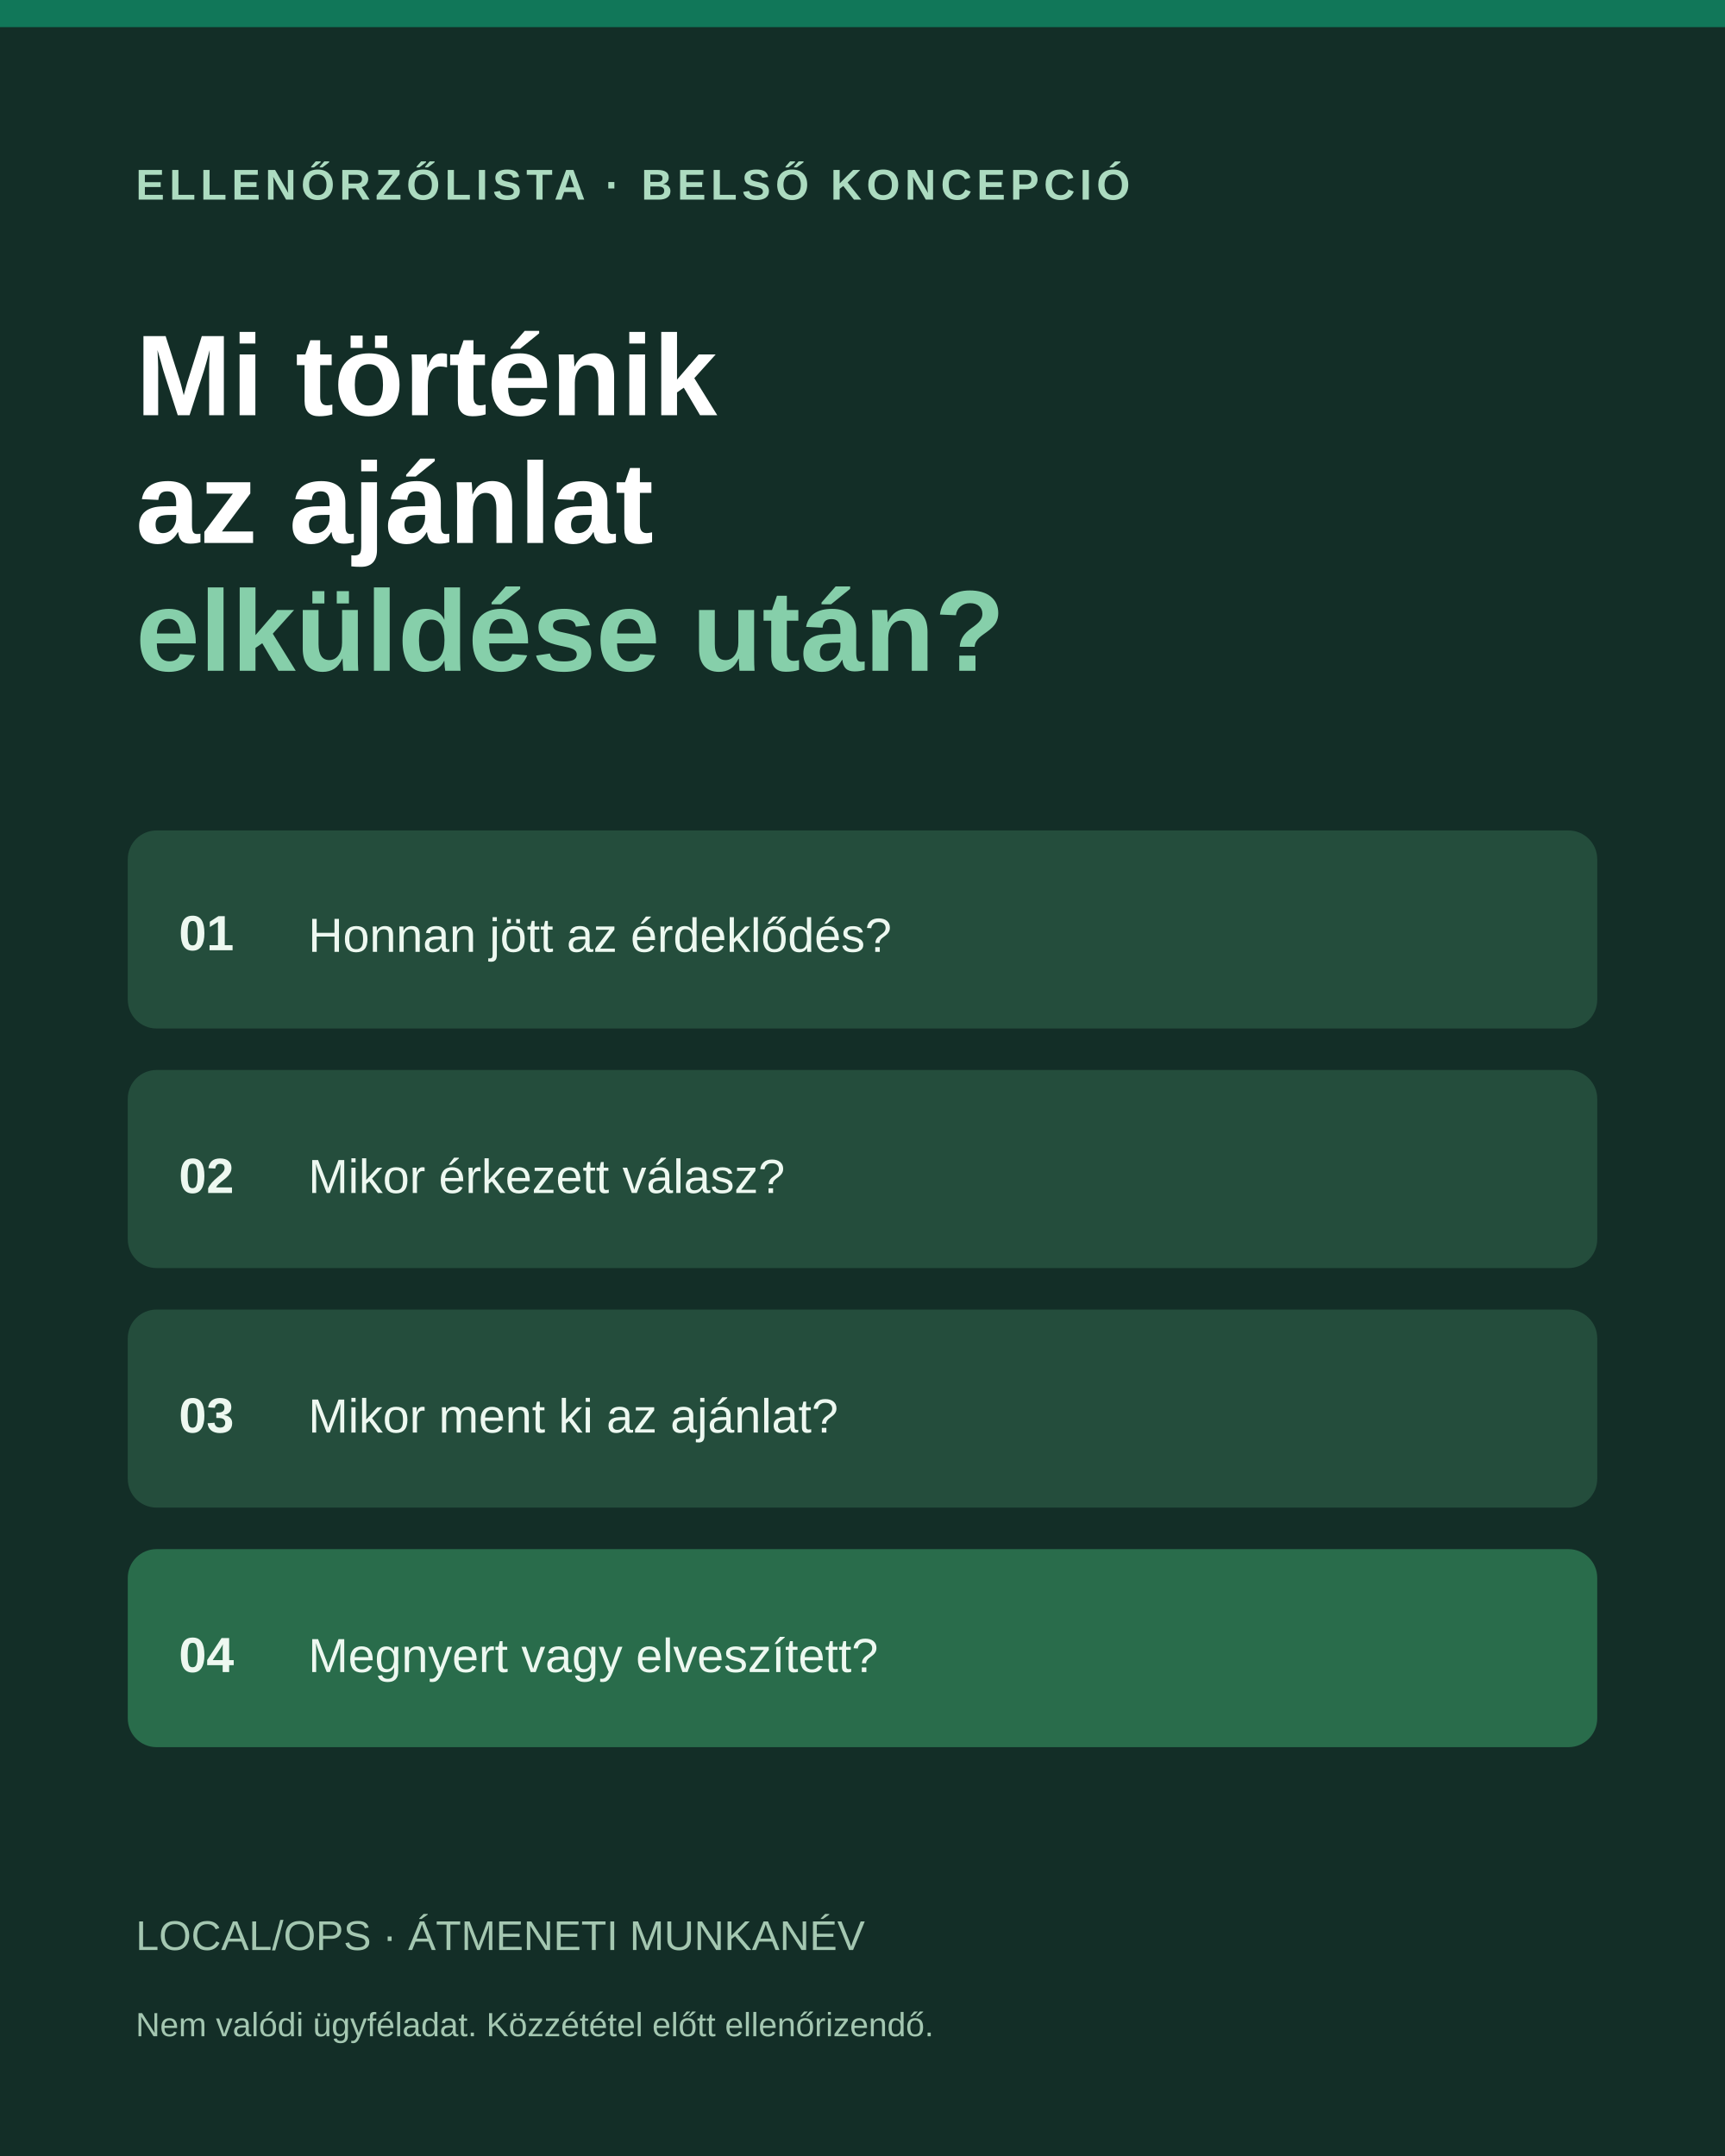
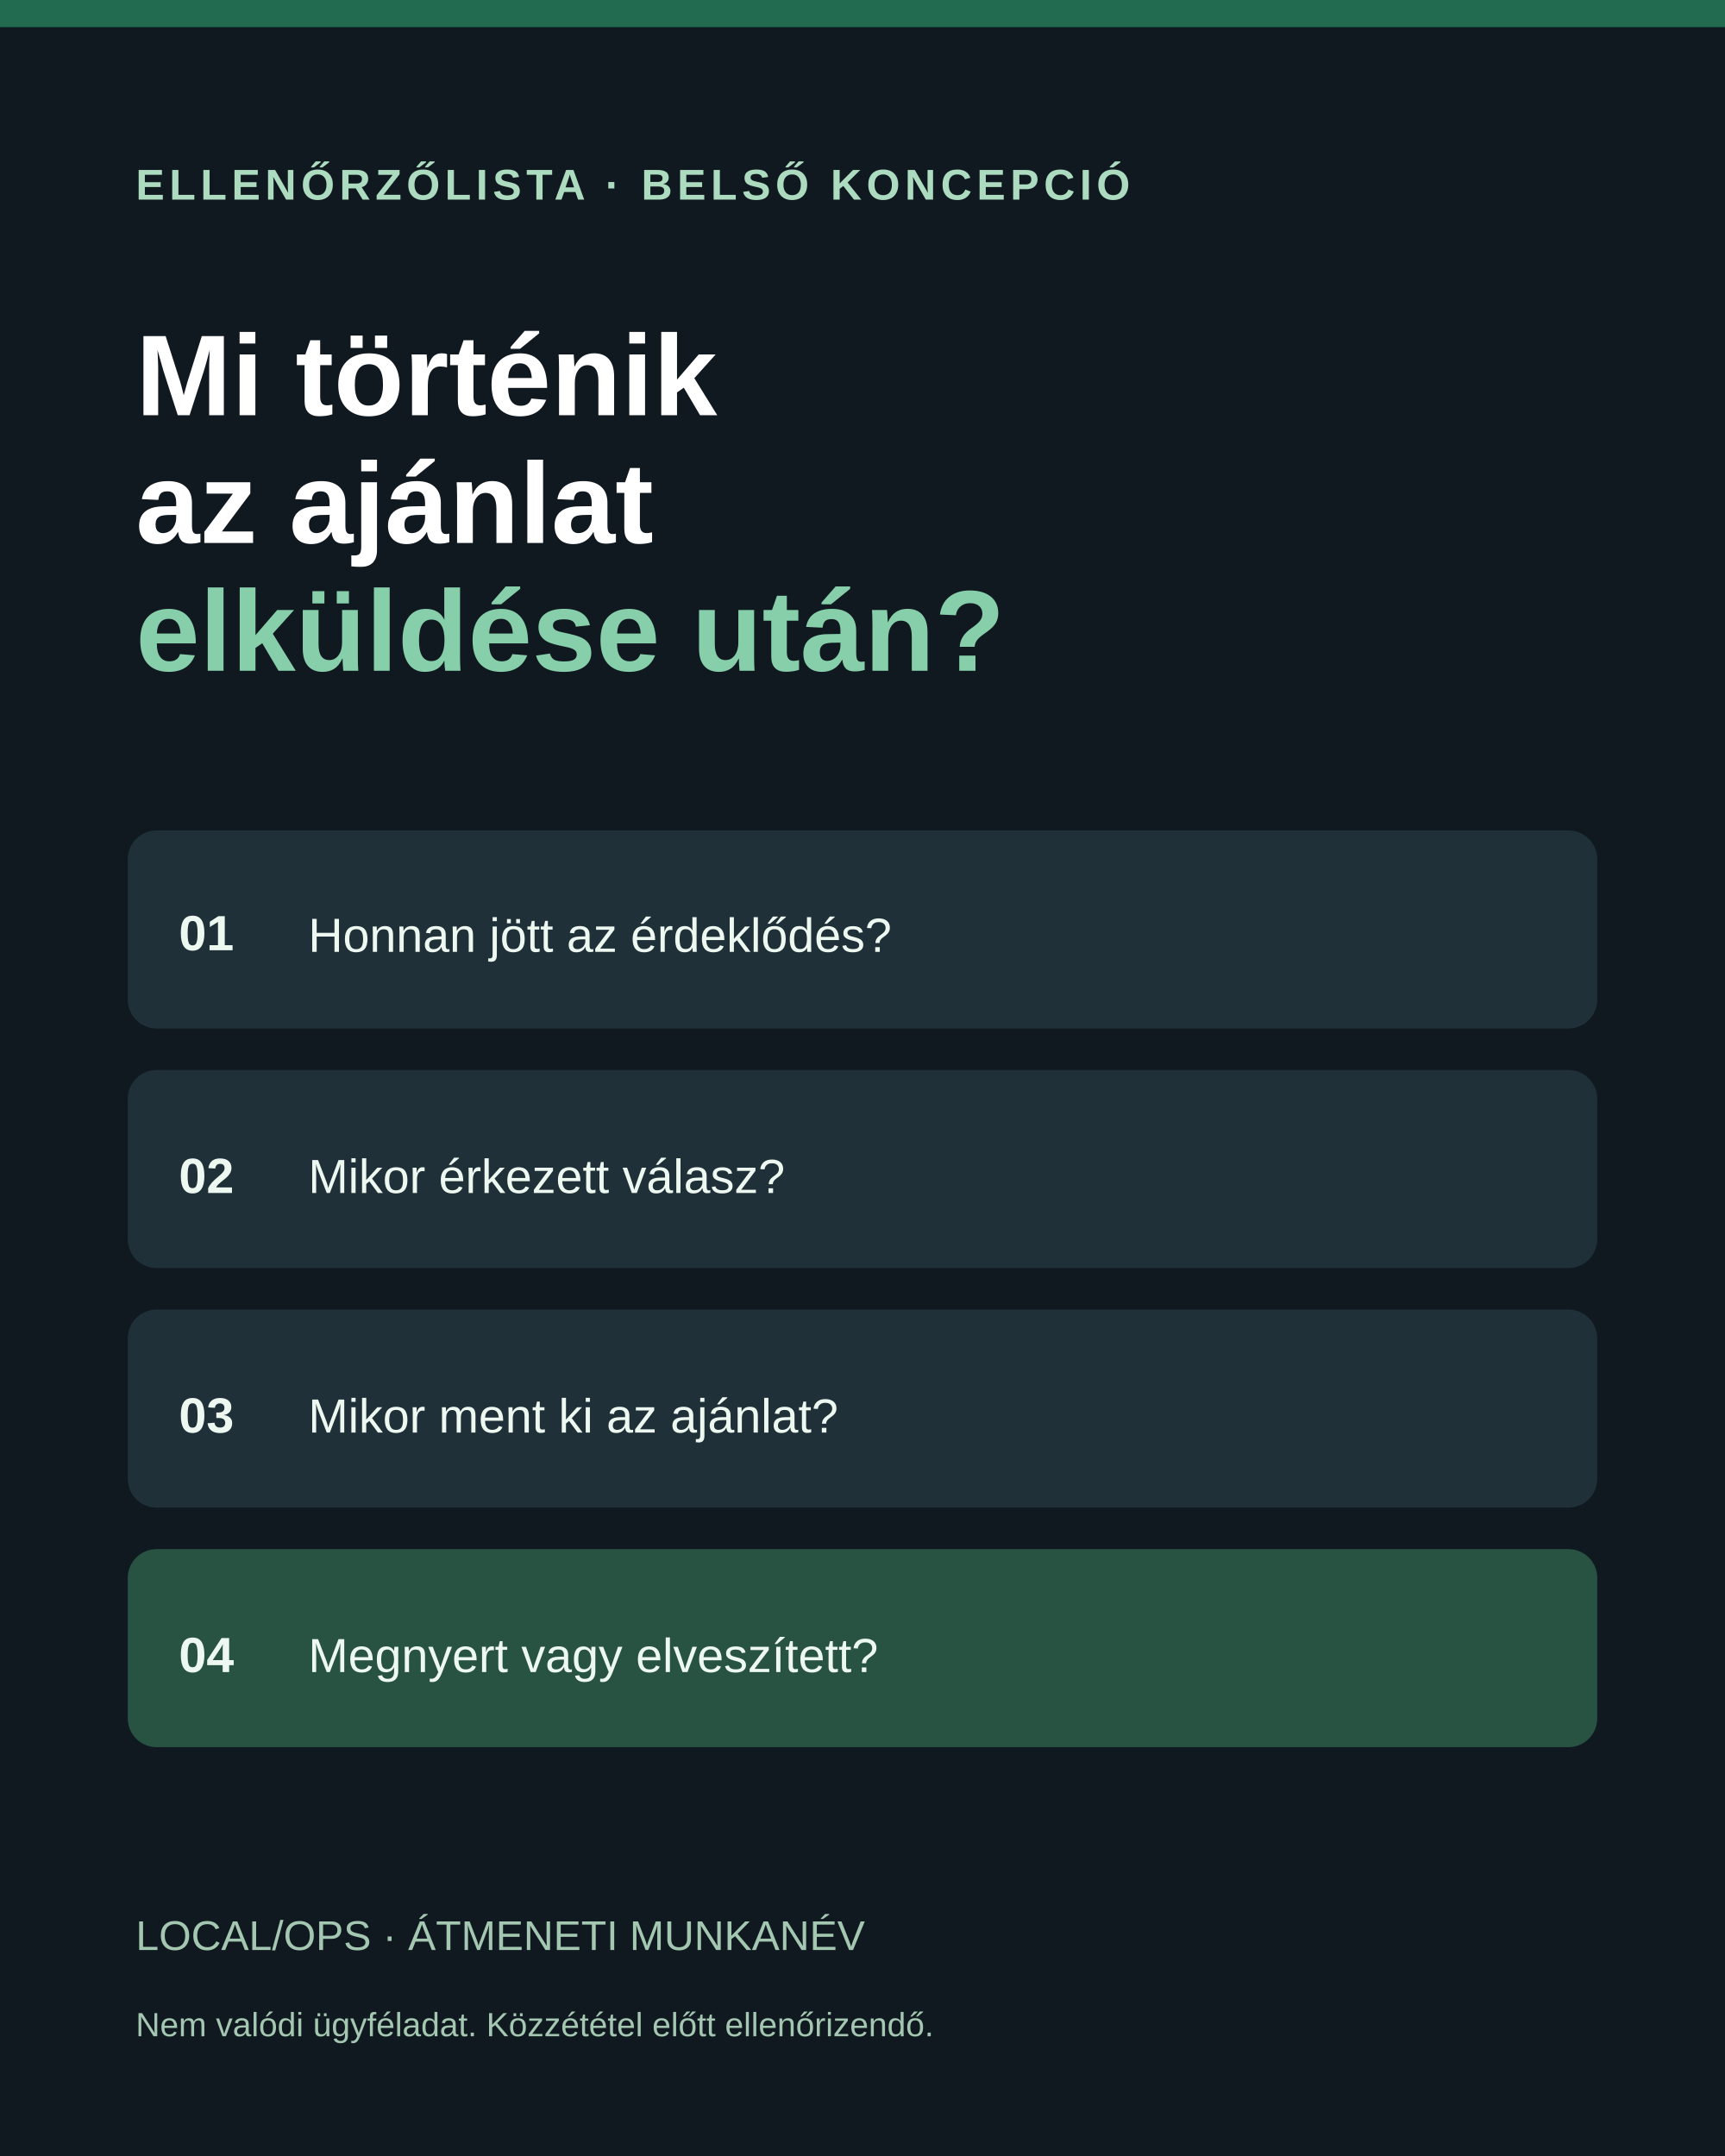
<svg xmlns="http://www.w3.org/2000/svg" width="1080" height="1350" viewBox="0 0 1080 1350" role="img" aria-labelledby="title desc">
-   <rect width="1080" height="1350" fill="#132e27" />
-   <rect x="0" y="0" width="1080" height="17" fill="#117759" />
+   <rect width="1080" height="1350" fill="#101820" />
+   <rect x="0" y="0" width="1080" height="17" fill="#236B50" />
  <text x="85" y="125" fill="#acdbc0" font-family="Arial, sans-serif" font-size="27" font-weight="bold" letter-spacing="3">ELLENŐRZŐLISTA · BELSŐ KONCEPCIÓ</text>
  <text x="85" y="260" fill="#ffffff" font-family="Arial, sans-serif" font-size="72" font-weight="bold">Mi történik</text>
  <text x="85" y="340" fill="#ffffff" font-family="Arial, sans-serif" font-size="72" font-weight="bold">az ajánlat</text>
  <text x="85" y="420" fill="#86cfaa" font-family="Arial, sans-serif" font-size="72" font-weight="bold">elküldése után?</text>
  <g font-family="Arial, sans-serif" fill="#edf8f0">
-     <rect x="80" y="520" width="920" height="124" rx="18" fill="#244d3c" />
+     <rect x="80" y="520" width="920" height="124" rx="18" fill="#203039" />
    <text x="112" y="595" font-size="31" font-weight="bold">01</text>
    <text x="193" y="596" font-size="30">Honnan jött az érdeklődés?</text>
-     <rect x="80" y="670" width="920" height="124" rx="18" fill="#244d3c" />
+     <rect x="80" y="670" width="920" height="124" rx="18" fill="#203039" />
    <text x="112" y="747" font-size="31" font-weight="bold">02</text>
    <text x="193" y="747" font-size="30">Mikor érkezett válasz?</text>
-     <rect x="80" y="820" width="920" height="124" rx="18" fill="#244d3c" />
+     <rect x="80" y="820" width="920" height="124" rx="18" fill="#203039" />
    <text x="112" y="897" font-size="31" font-weight="bold">03</text>
    <text x="193" y="897" font-size="30">Mikor ment ki az ajánlat?</text>
-     <rect x="80" y="970" width="920" height="124" rx="18" fill="#296c4b" />
+     <rect x="80" y="970" width="920" height="124" rx="18" fill="#285343" />
    <text x="112" y="1047" font-size="31" font-weight="bold">04</text>
    <text x="193" y="1047" font-size="30">Megnyert vagy elveszített?</text>
  </g>
  <text x="85" y="1221" fill="#a4c7b1" font-family="Arial, sans-serif" font-size="26">LOCAL/OPS · ÁTMENETI MUNKANÉV</text>
  <text x="85" y="1275" fill="#a4c7b1" font-family="Arial, sans-serif" font-size="21">Nem valódi ügyféladat. Közzététel előtt ellenőrizendő.</text>
</svg>
